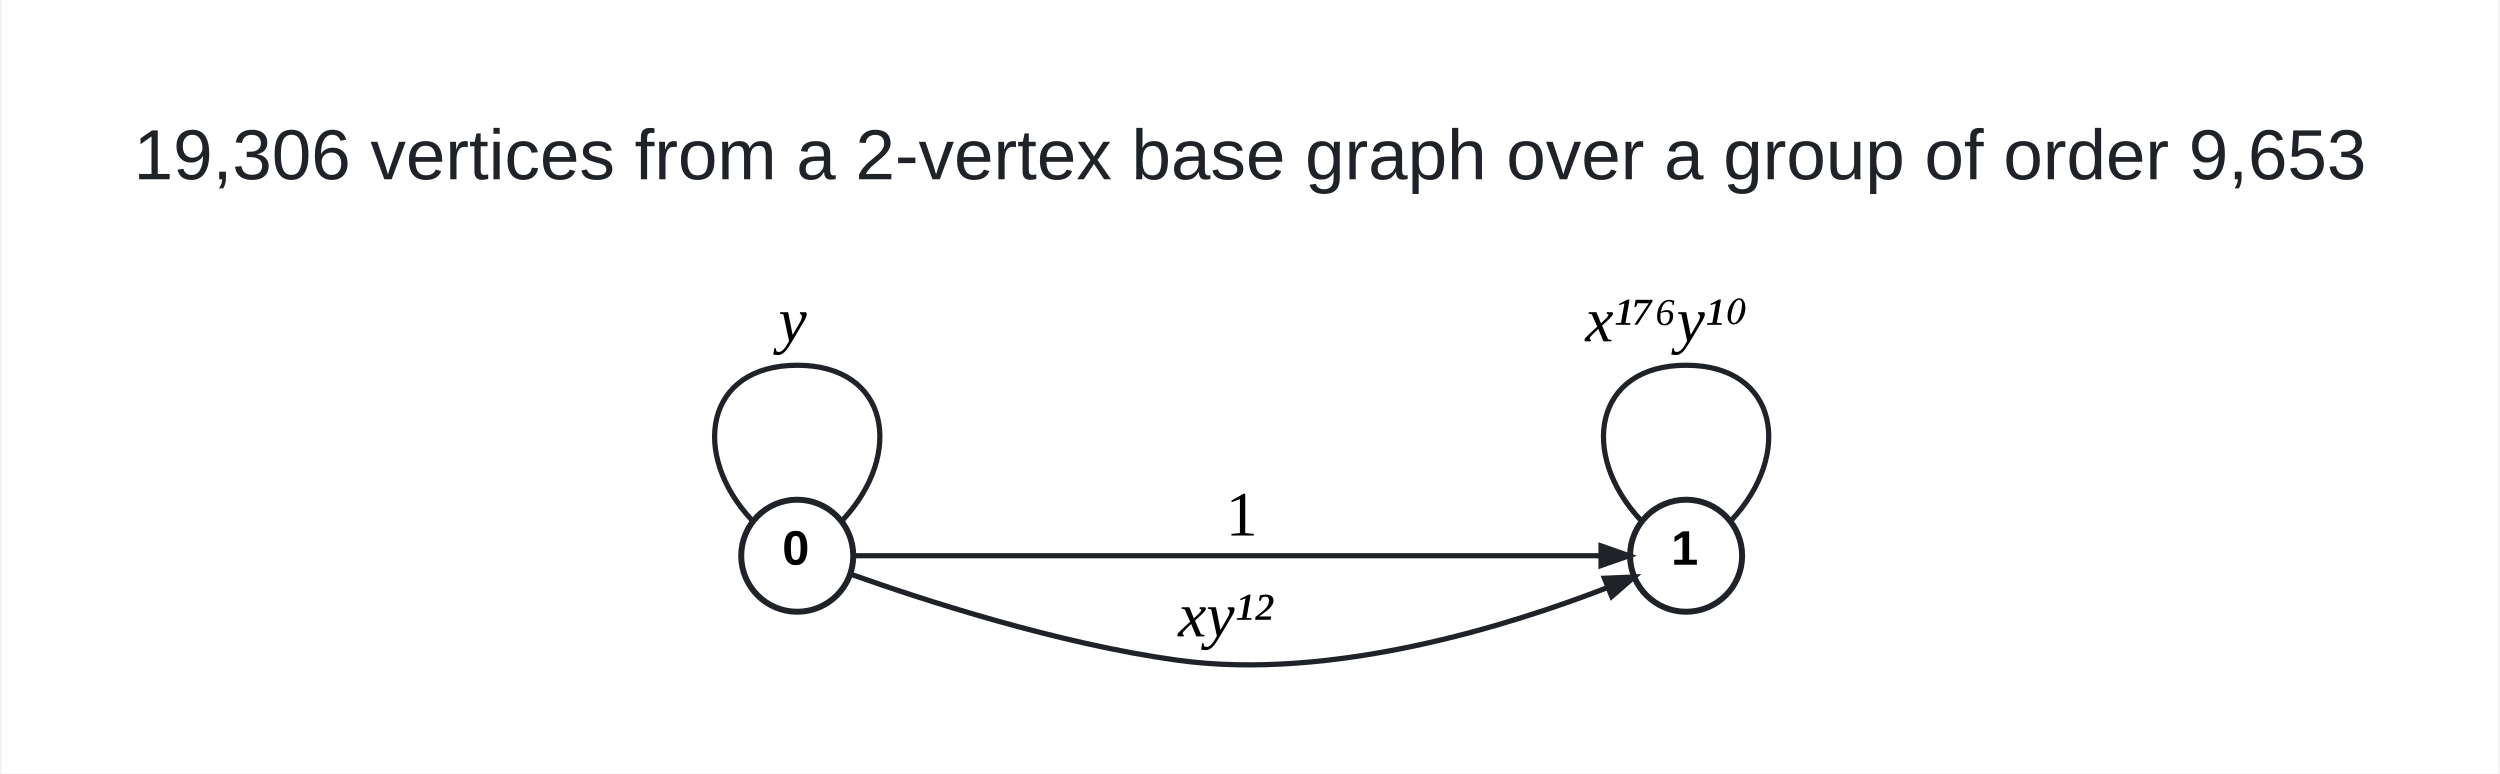
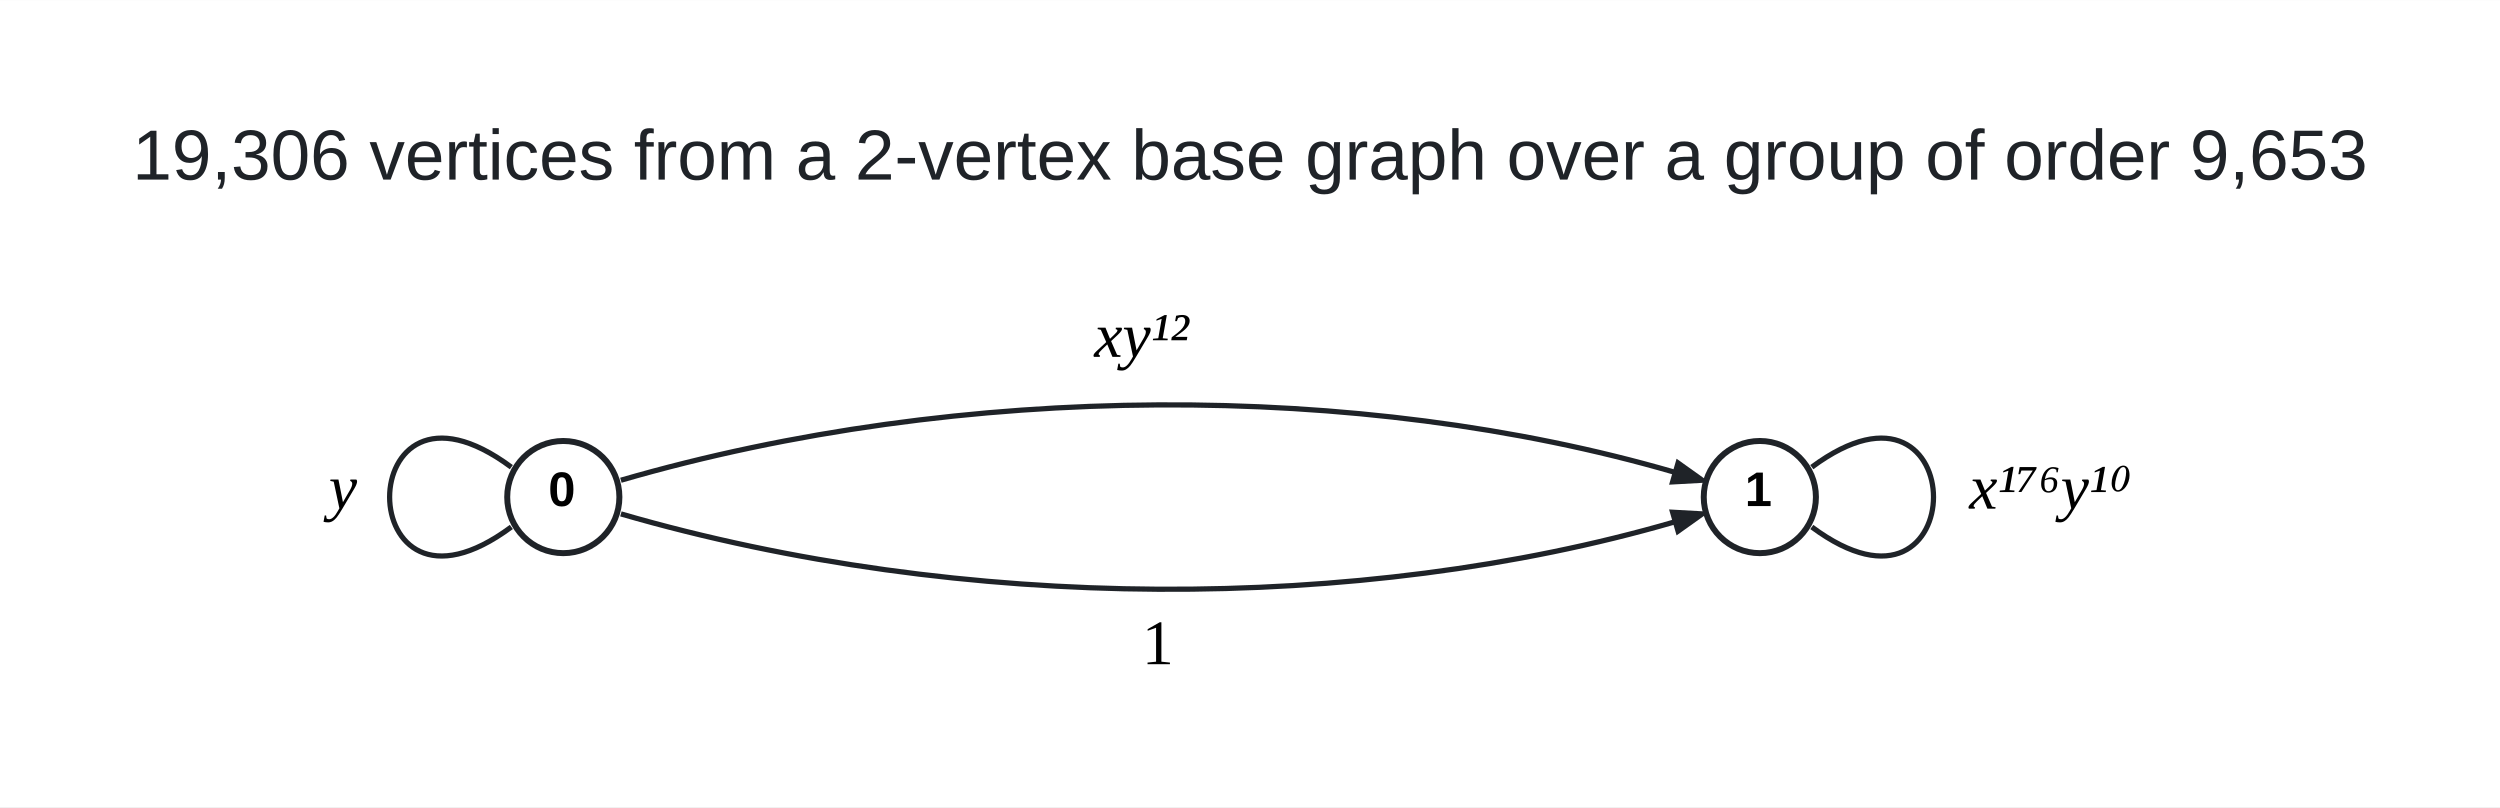
- <svg xmlns="http://www.w3.org/2000/svg" width="669pt" height="207pt" viewBox="0.00 0.00 668.60 207.12">
-   <g id="graph0" class="graph" transform="scale(1 1) rotate(0) translate(28.8 178.32)">
-     <polygon fill="white" stroke="transparent" points="-28.8,28.8 -28.8,-178.32 639.8,-178.32 639.8,28.8 -28.8,28.8" />
-     <text text-anchor="middle" x="305.5" y="-130.32" font-family="Arial" font-size="19.00" fill="#1f2328">19,306 vertices from a 2-vertex base graph over a group of order 9,653</text>
-     <text text-anchor="middle" x="305.5" y="-109.32" font-family="Arial" font-size="19.00" fill="#1f2328"> </text>
-     <g id="node1" class="node">
-       <ellipse fill="none" stroke="#1f2328" stroke-width="1.6" cx="184.27" cy="-29.52" rx="15" ry="15" />
-       <text text-anchor="start" x="180.27" y="-27.12" font-family="Arial" font-weight="bold" font-size="13.00">0</text>
+ <svg xmlns="http://www.w3.org/2000/svg" width="669pt" height="216pt" viewBox="0.00 0.00 668.60 215.80">
+   <g id="graph0" class="graph" transform="scale(1 1) rotate(0) translate(79.95 187)">
+     <polygon fill="white" stroke="transparent" points="-79.95,28.8 -79.95,-187 588.65,-187 588.65,28.8 -79.95,28.8" />
+     <text text-anchor="middle" x="254.35" y="-139" font-family="Arial" font-size="19.00" fill="#1f2328">19,306 vertices from a 2-vertex base graph over a group of order 9,653</text>
+     <text text-anchor="middle" x="254.35" y="-118" font-family="Arial" font-size="19.00" fill="#1f2328"> </text>
+     <g id="edge1" class="edge">
+       <path fill="none" stroke="#1f2328" stroke-width="1.4" d="M86.1,-49.6C177.4,-23.1 284,-23.1 367.7,-47.4" />
+       <polygon fill="#1f2328" stroke="#1f2328" stroke-width="1.4" points="367.37,-50.04 375.3,-49.6 368.83,-44.99 367.37,-50.04" />
+     </g>
+     <g id="edge2" class="edge">
+       <path fill="none" stroke="#1f2328" stroke-width="1.4" d="M86.1,-58.6C177.4,-85.1 284,-85.1 367.7,-60.8" />
+       <polygon fill="#1f2328" stroke="#1f2328" stroke-width="1.4" points="368.83,-63.21 375.3,-58.6 367.37,-58.16 368.83,-63.21" />
    </g>
    <g id="edge3" class="edge">
-       <path fill="none" stroke="#1f2328" stroke-width="1.4" d="M172.13,-39.04C155.56,-56.76 159.61,-80.52 184.27,-80.52 208.93,-80.52 212.98,-56.76 196.41,-39.04" />
-       <text text-anchor="start" x="179.27" y="-86.92" font-family="Times New Roman" font-style="italic" font-size="17.00">y</text>
+       <path fill="none" stroke="#1f2328" stroke-width="1.4" d="M56.8,-46.1C13.4,-13.9 13.4,-94.3 56.8,-62.1" />
+     </g>
+     <g id="edge4" class="edge">
+       <path fill="none" stroke="#1f2328" stroke-width="1.4" d="M404.6,-62.1C448,-94.3 448,-13.9 404.6,-46.1" />
+     </g>
+     <g id="node1" class="node">
+       <ellipse fill="white" stroke="#1f2328" stroke-width="1.6" cx="70.7" cy="-54.1" rx="15" ry="15" />
+       <text text-anchor="start" x="66.7" y="-51.7" font-family="Arial" font-weight="bold" font-size="13.00">0</text>
    </g>
    <g id="node2" class="node">
-       <ellipse fill="none" stroke="#1f2328" stroke-width="1.6" cx="422.27" cy="-29.52" rx="15" ry="15" />
-       <text text-anchor="start" x="418.27" y="-27.12" font-family="Arial" font-weight="bold" font-size="13.00">1</text>
+       <ellipse fill="white" stroke="#1f2328" stroke-width="1.6" cx="390.7" cy="-54.1" rx="15" ry="15" />
+       <text text-anchor="start" x="386.7" y="-51.7" font-family="Arial" font-weight="bold" font-size="13.00">1</text>
    </g>
-     <g id="edge1" class="edge">
-       <path fill="none" stroke="#1f2328" stroke-width="1.4" d="M199.33,-29.52C238.91,-29.52 351.55,-29.52 399.37,-29.52" />
-       <polygon fill="#1f2328" stroke="#1f2328" stroke-width="1.4" points="399.49,-32.15 406.99,-29.52 399.49,-26.9 399.49,-32.15" />
-       <text text-anchor="middle" x="303.27" y="-34.92" font-family="Times New Roman" font-size="17.00">1</text>
+     <g id="node3" class="node">
+       <text text-anchor="middle" x="229.7" y="-9.4" font-family="Times New Roman" font-size="17.00">1</text>
    </g>
-     <g id="edge2" class="edge">
-       <path fill="none" stroke="#1f2328" stroke-width="1.4" d="M198.75,-24.52C217.88,-17.72 254.18,-5.89 286.27,-1.52 327.5,4.09 374.99,-10.83 401.22,-20.99" />
-       <polygon fill="#1f2328" stroke="#1f2328" stroke-width="1.4" points="400.4,-23.49 408.34,-23.83 402.35,-18.61 400.4,-23.49" />
-       <text text-anchor="start" x="286.27" y="-7.92" font-family="Times New Roman" font-style="italic" font-size="17.00">xy¹²</text>
+     <g id="node4" class="node">
+       <text text-anchor="start" x="212.7" y="-91.6" font-family="Times New Roman" font-style="italic" font-size="17.00">xy¹²</text>
    </g>
-     <g id="edge4" class="edge">
-       <path fill="none" stroke="#1f2328" stroke-width="1.4" d="M410.13,-39.04C393.56,-56.76 397.61,-80.52 422.27,-80.52 446.93,-80.52 450.98,-56.76 434.41,-39.04" />
-       <text text-anchor="start" x="395.27" y="-86.92" font-family="Times New Roman" font-style="italic" font-size="17.00">x¹⁷⁶y¹⁰</text>
+     <g id="node7" class="node">
+       <text text-anchor="start" x="8" y="-51" font-family="Times New Roman" font-style="italic" font-size="17.00">y</text>
+     </g>
+     <g id="node10" class="node">
+       <text text-anchor="start" x="446.7" y="-51" font-family="Times New Roman" font-style="italic" font-size="17.00">x¹⁷⁶y¹⁰</text>
    </g>
  </g>
</svg>
